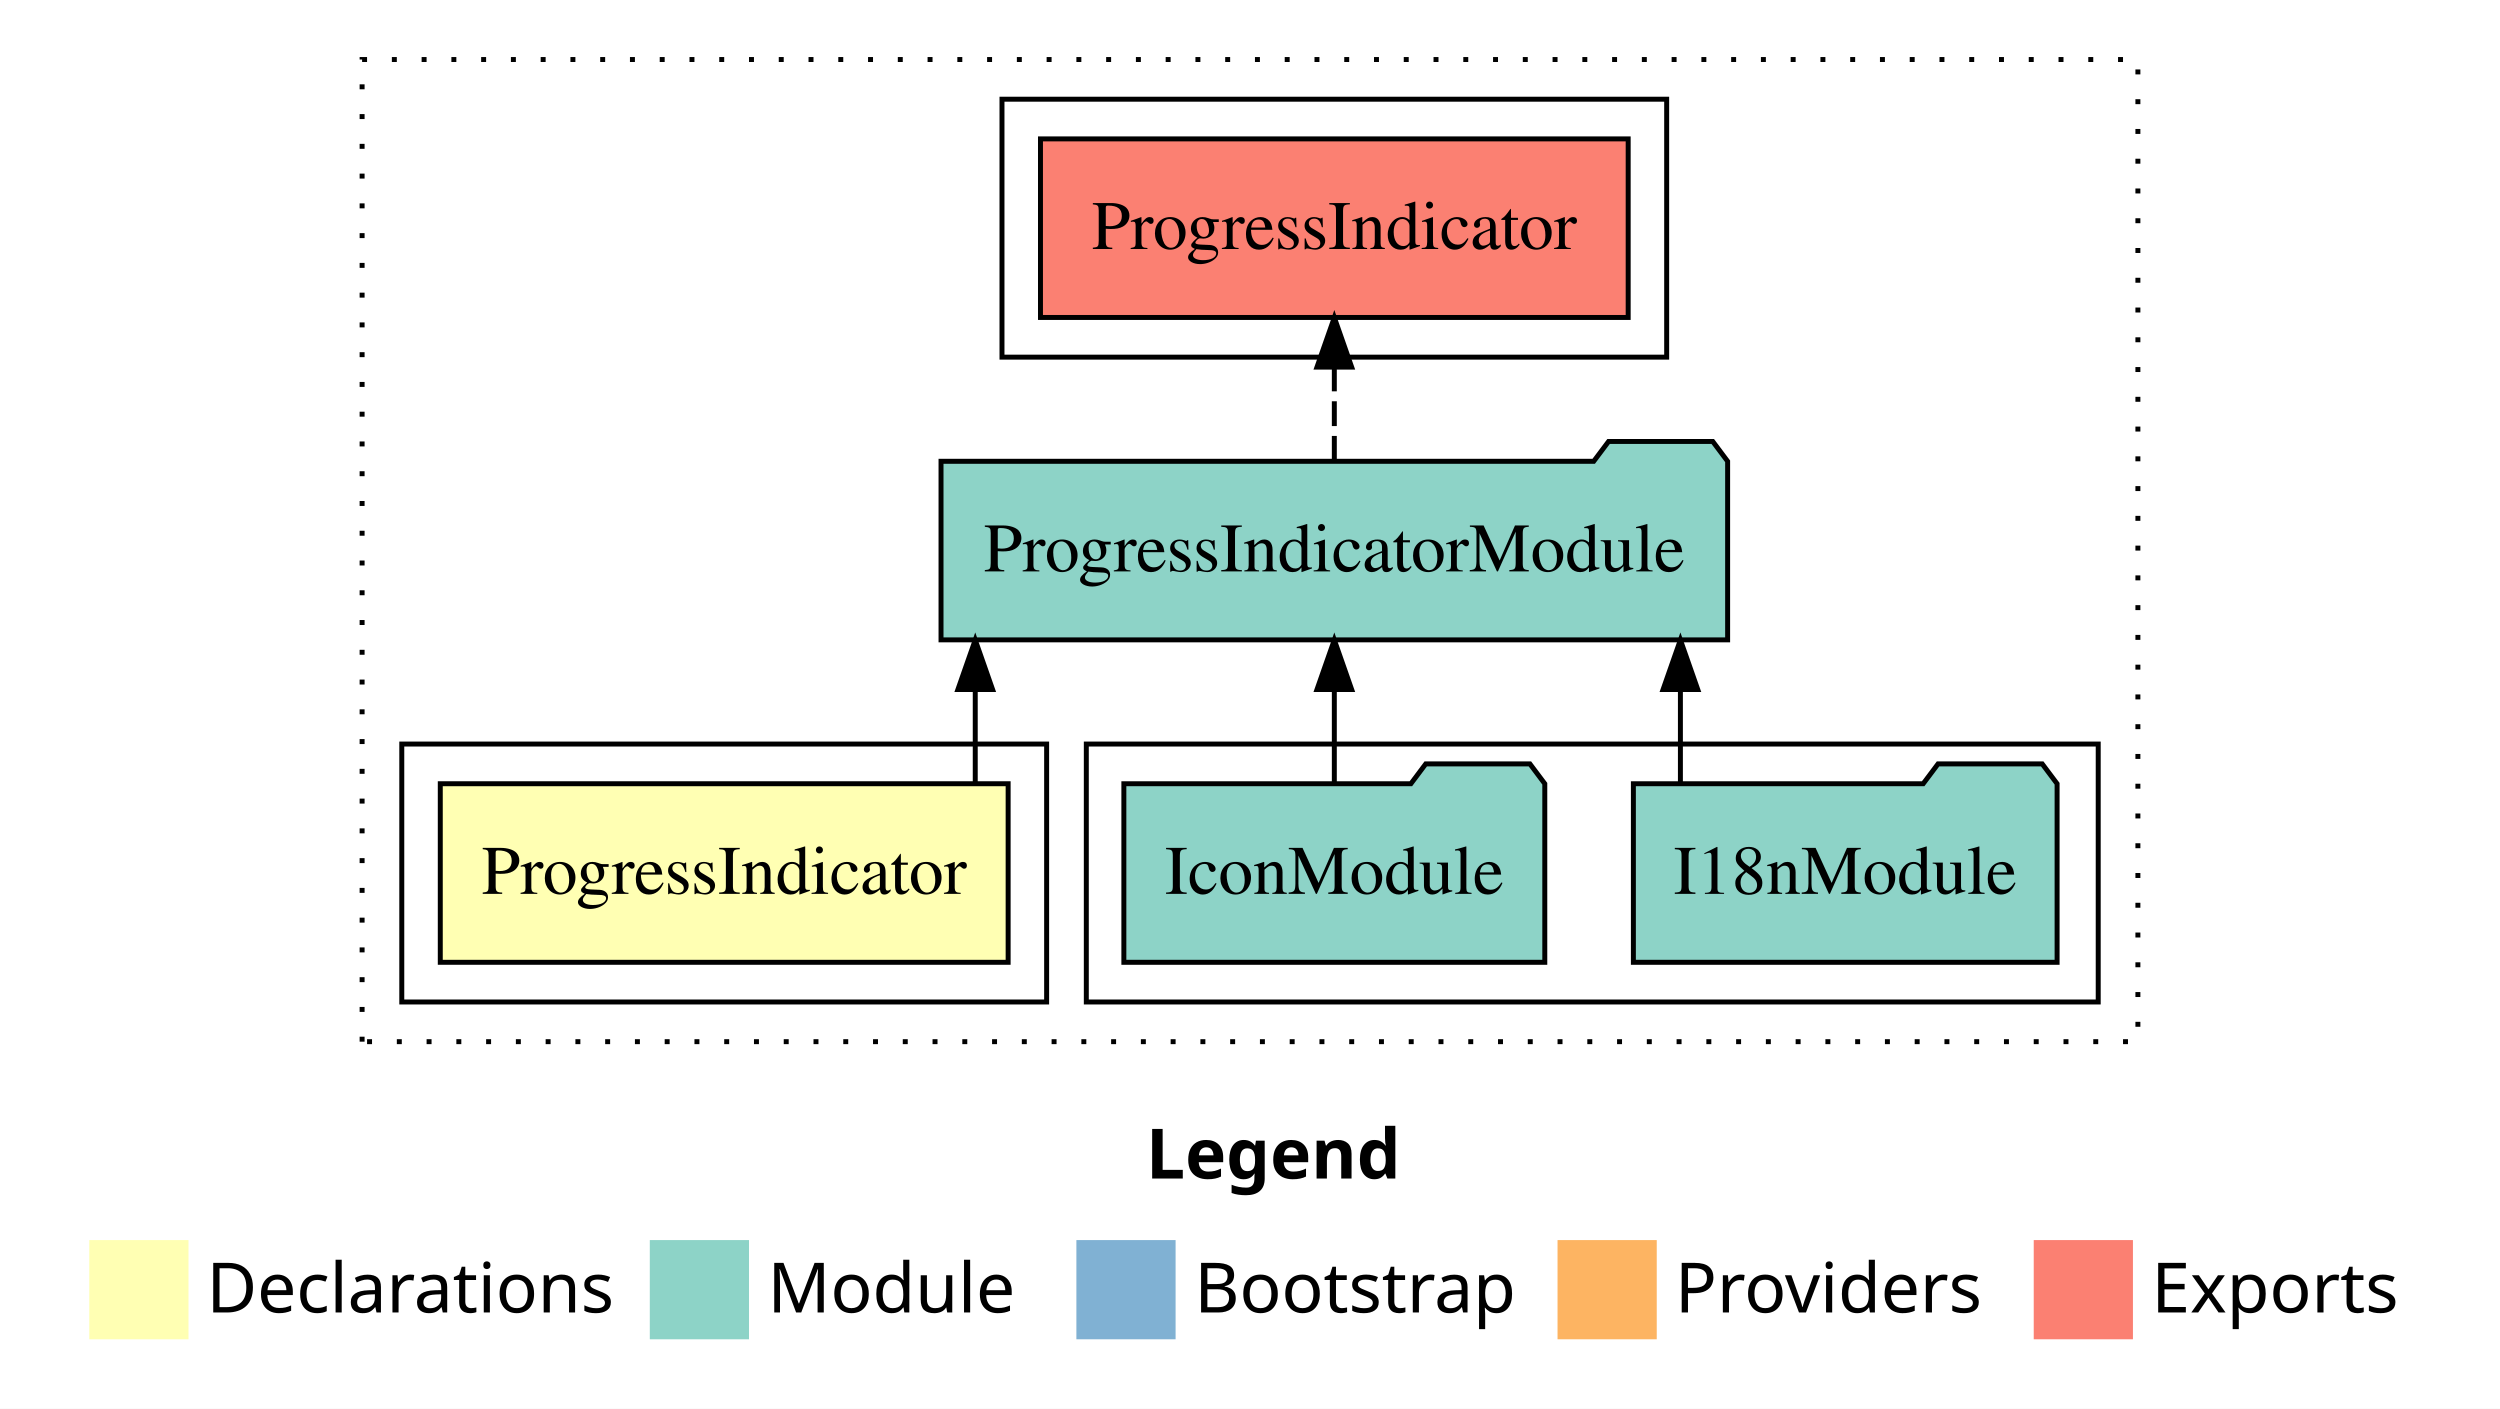
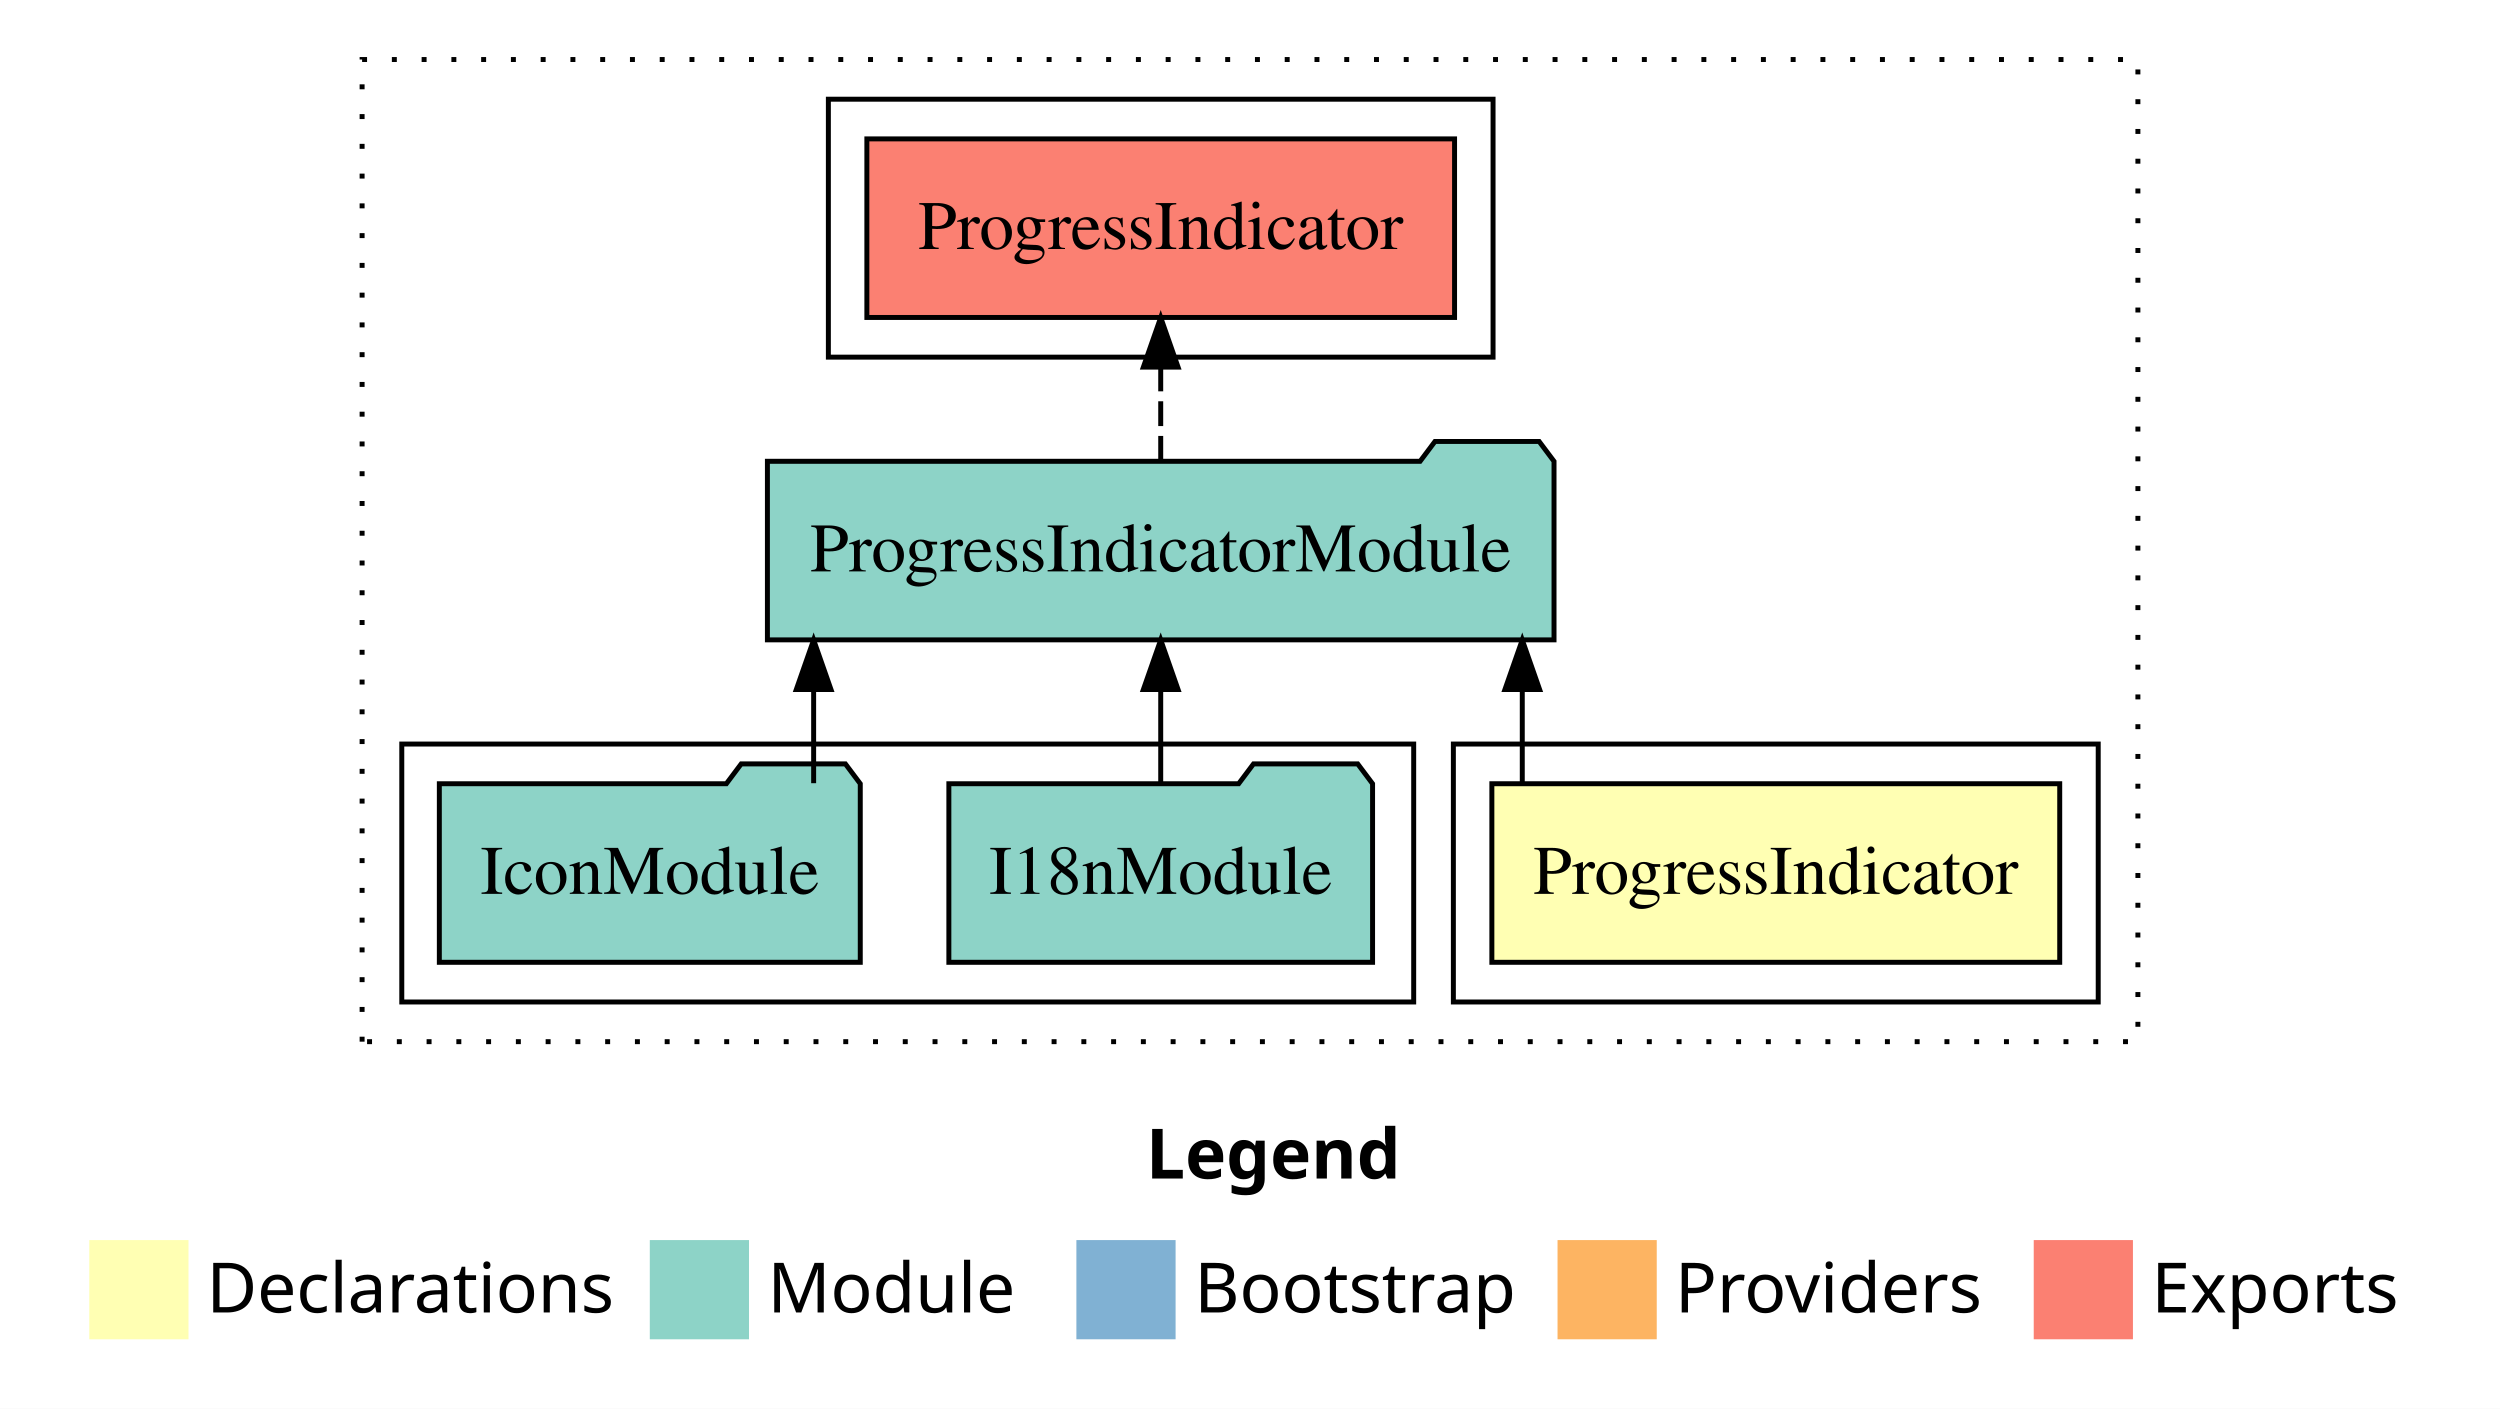
<svg xmlns="http://www.w3.org/2000/svg" width="504pt" height="284pt" viewBox="0.00 0.00 504.00 284.00">
  <g id="graph0" class="graph" transform="scale(1 1) rotate(0) translate(4 280)">
    <polygon fill="white" stroke="transparent" points="-4,4 -4,-280 500,-280 500,4 -4,4" />
    <text text-anchor="start" x="227.01" y="-42.4" font-family="Times-12" font-weight="bold" font-size="14.00">Legend</text>
    <polygon fill="#ffffb3" stroke="transparent" points="14,-10 14,-30 34,-30 34,-10 14,-10" />
    <text text-anchor="start" x="37.63" y="-15.4" font-family="Times-12" font-size="14.00">  Declarations</text>
    <polygon fill="#8dd3c7" stroke="transparent" points="127,-10 127,-30 147,-30 147,-10 127,-10" />
    <text text-anchor="start" x="150.73" y="-15.4" font-family="Times-12" font-size="14.00">  Module</text>
    <polygon fill="#80b1d3" stroke="transparent" points="213,-10 213,-30 233,-30 233,-10 213,-10" />
    <text text-anchor="start" x="236.78" y="-15.4" font-family="Times-12" font-size="14.00">  Bootstrap</text>
    <polygon fill="#fdb462" stroke="transparent" points="310,-10 310,-30 330,-30 330,-10 310,-10" />
    <text text-anchor="start" x="333.67" y="-15.4" font-family="Times-12" font-size="14.00">  Providers</text>
    <polygon fill="#fb8072" stroke="transparent" points="406,-10 406,-30 426,-30 426,-10 406,-10" />
    <text text-anchor="start" x="429.73" y="-15.4" font-family="Times-12" font-size="14.00">  Exports</text>
    <g id="clust1" class="cluster">
      <polygon fill="none" stroke="black" stroke-dasharray="1,5" points="69,-70 69,-268 427,-268 427,-70 69,-70" />
    </g>
-     <g id="clust4" class="cluster">
-       <polygon fill="none" stroke="black" points="215,-78 215,-130 419,-130 419,-78 215,-78" />
+     <g id="clust5" class="cluster">
+       <polygon fill="none" stroke="black" points="163,-208 163,-260 297,-260 297,-208 163,-208" />
    </g>
    <g id="clust2" class="cluster">
-       <polygon fill="none" stroke="black" points="77,-78 77,-130 207,-130 207,-78 77,-78" />
+       <polygon fill="none" stroke="black" points="289,-78 289,-130 419,-130 419,-78 289,-78" />
    </g>
-     <g id="clust5" class="cluster">
-       <polygon fill="none" stroke="black" points="198,-208 198,-260 332,-260 332,-208 198,-208" />
+     <g id="clust4" class="cluster">
+       <polygon fill="none" stroke="black" points="77,-78 77,-130 281,-130 281,-78 77,-78" />
    </g>
    <g id="node1" class="node">
-       <polygon fill="#ffffb3" stroke="black" points="199.24,-122 84.76,-122 84.76,-86 199.24,-86 199.24,-122" />
-       <text text-anchor="middle" x="142" y="-99.8" font-family="Times,serif" font-size="14.00">ProgressIndicator</text>
+       <polygon fill="#ffffb3" stroke="black" points="411.24,-122 296.76,-122 296.76,-86 411.24,-86 411.24,-122" />
+       <text text-anchor="middle" x="354" y="-99.8" font-family="Times,serif" font-size="14.00">ProgressIndicator</text>
    </g>
    <g id="node2" class="node">
-       <polygon fill="#8dd3c7" stroke="black" points="344.29,-187 341.29,-191 320.29,-191 317.29,-187 185.71,-187 185.71,-151 344.29,-151 344.29,-187" />
-       <text text-anchor="middle" x="265" y="-164.8" font-family="Times,serif" font-size="14.00">ProgressIndicatorModule</text>
+       <polygon fill="#8dd3c7" stroke="black" points="309.29,-187 306.29,-191 285.29,-191 282.29,-187 150.71,-187 150.71,-151 309.29,-151 309.29,-187" />
+       <text text-anchor="middle" x="230" y="-164.8" font-family="Times,serif" font-size="14.00">ProgressIndicatorModule</text>
    </g>
    <g id="edge1" class="edge">
-       <path fill="none" stroke="black" d="M192.61,-122.11C192.61,-122.11 192.61,-140.99 192.61,-140.99" />
-       <polygon fill="black" stroke="black" points="189.11,-140.99 192.61,-150.99 196.11,-140.99 189.11,-140.99" />
+       <path fill="none" stroke="black" d="M302.89,-122.11C302.89,-122.11 302.89,-140.99 302.89,-140.99" />
+       <polygon fill="black" stroke="black" points="299.39,-140.99 302.89,-150.99 306.39,-140.99 299.39,-140.99" />
    </g>
    <g id="node5" class="node">
-       <polygon fill="#fb8072" stroke="black" points="324.24,-252 205.76,-252 205.76,-216 324.24,-216 324.24,-252" />
-       <text text-anchor="middle" x="265" y="-229.8" font-family="Times,serif" font-size="14.00">ProgressIndicator </text>
+       <polygon fill="#fb8072" stroke="black" points="289.24,-252 170.76,-252 170.76,-216 289.24,-216 289.24,-252" />
+       <text text-anchor="middle" x="230" y="-229.8" font-family="Times,serif" font-size="14.00">ProgressIndicator </text>
    </g>
    <g id="edge4" class="edge">
-       <path fill="none" stroke="black" stroke-dasharray="5,2" d="M265,-187.11C265,-187.11 265,-205.99 265,-205.99" />
-       <polygon fill="black" stroke="black" points="261.5,-205.99 265,-215.99 268.5,-205.99 261.5,-205.99" />
+       <path fill="none" stroke="black" stroke-dasharray="5,2" d="M230,-187.11C230,-187.11 230,-205.99 230,-205.99" />
+       <polygon fill="black" stroke="black" points="226.5,-205.99 230,-215.99 233.5,-205.99 226.5,-205.99" />
    </g>
    <g id="node3" class="node">
-       <polygon fill="#8dd3c7" stroke="black" points="410.71,-122 407.71,-126 386.71,-126 383.71,-122 325.29,-122 325.29,-86 410.71,-86 410.71,-122" />
-       <text text-anchor="middle" x="368" y="-99.8" font-family="Times,serif" font-size="14.00">I18nModule</text>
+       <polygon fill="#8dd3c7" stroke="black" points="272.71,-122 269.71,-126 248.71,-126 245.71,-122 187.29,-122 187.29,-86 272.71,-86 272.71,-122" />
+       <text text-anchor="middle" x="230" y="-99.8" font-family="Times,serif" font-size="14.00">I18nModule</text>
    </g>
    <g id="edge2" class="edge">
-       <path fill="none" stroke="black" d="M334.77,-122.11C334.77,-122.11 334.77,-140.99 334.77,-140.99" />
-       <polygon fill="black" stroke="black" points="331.27,-140.99 334.77,-150.99 338.27,-140.99 331.27,-140.99" />
+       <path fill="none" stroke="black" d="M230,-122.11C230,-122.11 230,-140.99 230,-140.99" />
+       <polygon fill="black" stroke="black" points="226.5,-140.99 230,-150.99 233.5,-140.99 226.5,-140.99" />
    </g>
    <g id="node4" class="node">
-       <polygon fill="#8dd3c7" stroke="black" points="307.43,-122 304.43,-126 283.43,-126 280.43,-122 222.57,-122 222.57,-86 307.43,-86 307.43,-122" />
-       <text text-anchor="middle" x="265" y="-99.8" font-family="Times,serif" font-size="14.00">IconModule</text>
+       <polygon fill="#8dd3c7" stroke="black" points="169.43,-122 166.43,-126 145.43,-126 142.43,-122 84.57,-122 84.57,-86 169.43,-86 169.43,-122" />
+       <text text-anchor="middle" x="127" y="-99.8" font-family="Times,serif" font-size="14.00">IconModule</text>
    </g>
    <g id="edge3" class="edge">
-       <path fill="none" stroke="black" d="M265,-122.11C265,-122.11 265,-140.99 265,-140.99" />
-       <polygon fill="black" stroke="black" points="261.5,-140.99 265,-150.99 268.5,-140.99 261.5,-140.99" />
+       <path fill="none" stroke="black" d="M160.03,-122.11C160.03,-122.11 160.03,-140.99 160.03,-140.99" />
+       <polygon fill="black" stroke="black" points="156.53,-140.99 160.03,-150.99 163.53,-140.99 156.53,-140.99" />
    </g>
  </g>
</svg>
